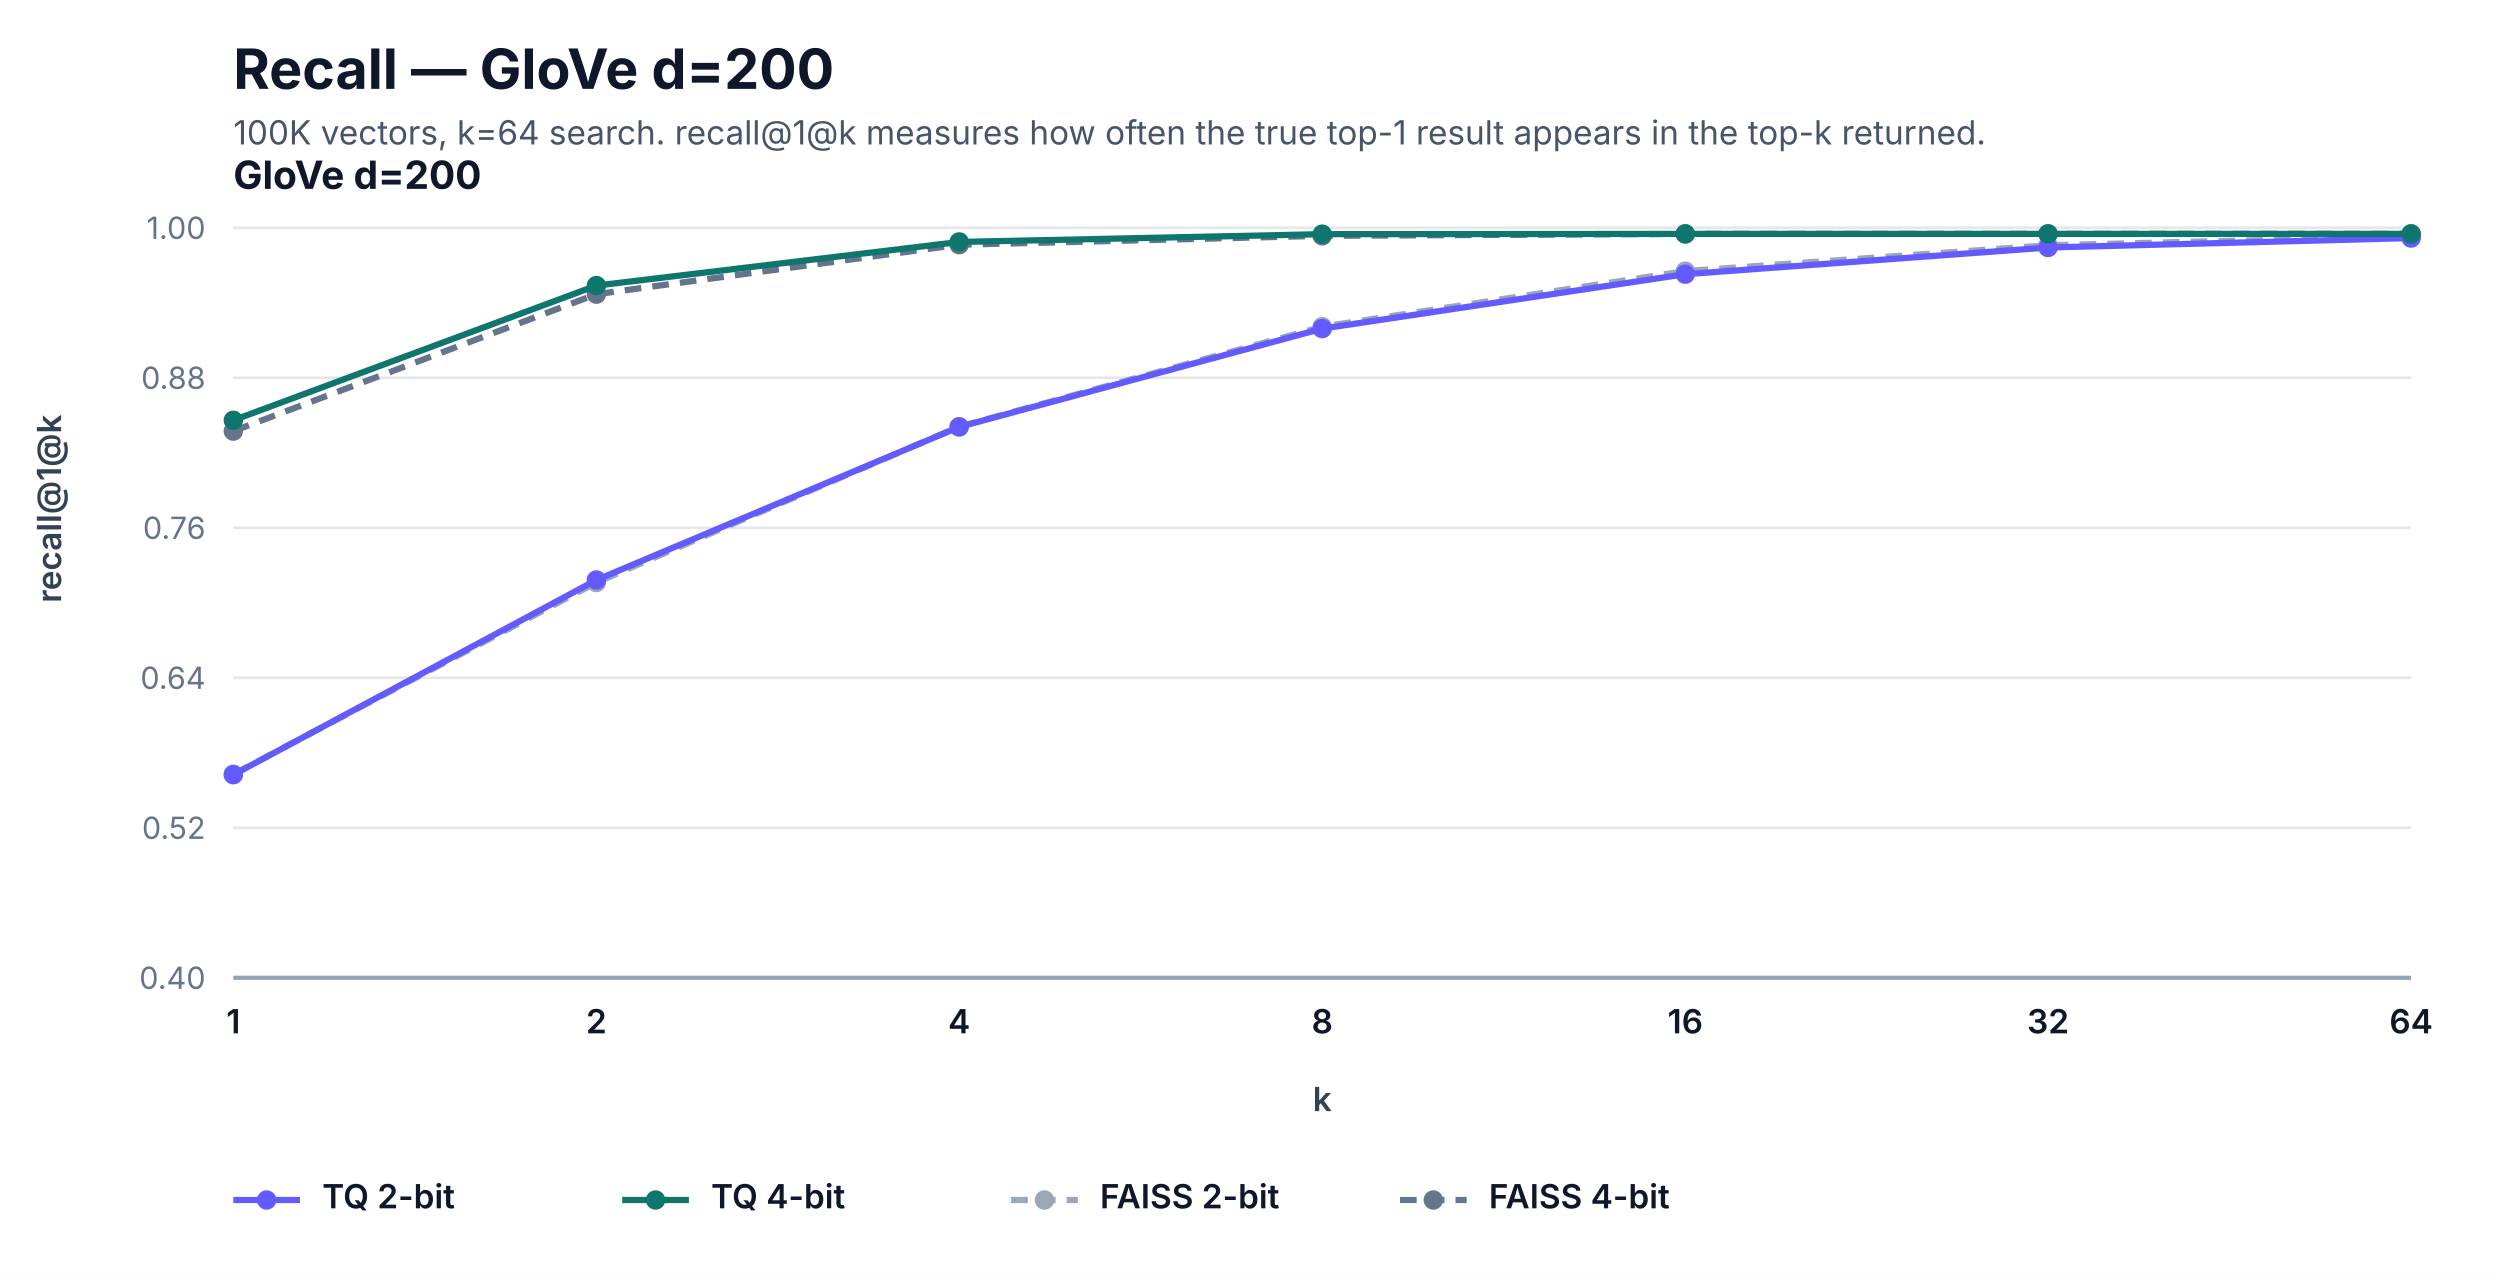
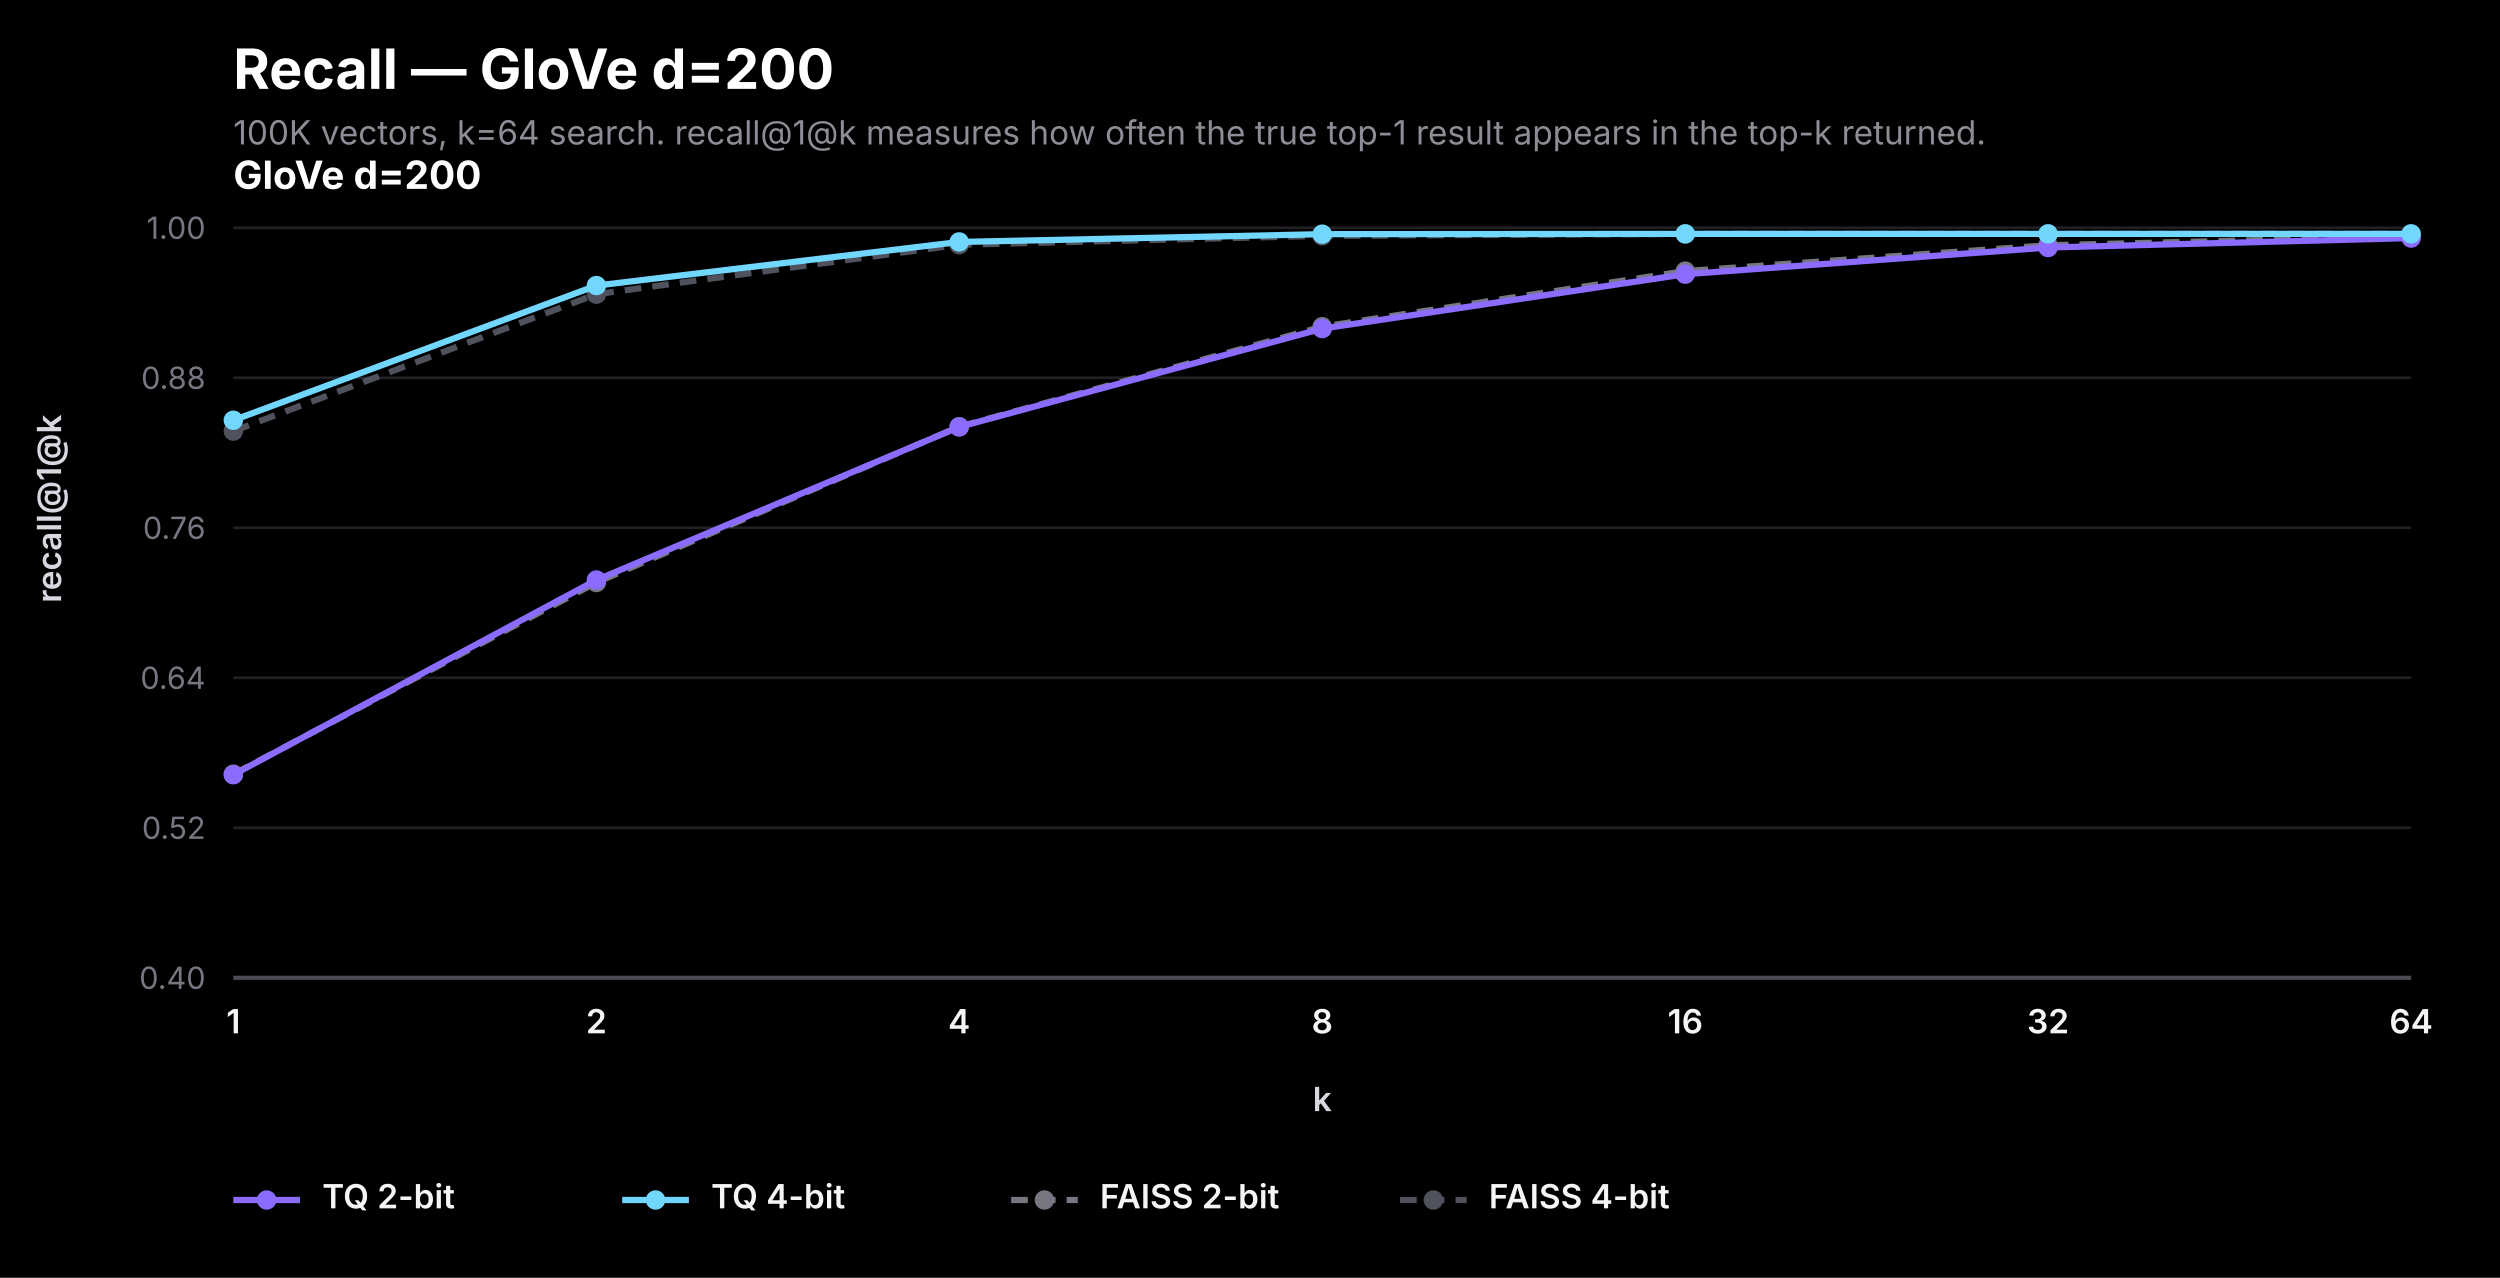
<svg xmlns="http://www.w3.org/2000/svg" width="900" height="460" viewBox="0 0 900 460" role="img" aria-label="Recall — GloVe d=200">
  <style>
-   .title { font: 700 20px -apple-system, BlinkMacSystemFont, "Segoe UI", sans-serif; fill: #0f172a; }
-   .subtitle { font: 400 12px -apple-system, BlinkMacSystemFont, "Segoe UI", sans-serif; fill: #475569; }
-   .panel { font: 700 14px -apple-system, BlinkMacSystemFont, "Segoe UI", sans-serif; fill: #0f172a; }
-   .label { font: 600 12px -apple-system, BlinkMacSystemFont, "Segoe UI", sans-serif; fill: #0f172a; }
-   .secondary { font: 400 11px -apple-system, BlinkMacSystemFont, "Segoe UI", sans-serif; fill: #475569; }
-   .tick { font: 400 11px -apple-system, BlinkMacSystemFont, "Segoe UI", sans-serif; fill: #64748b; }
-   .value { font: 700 11px -apple-system, BlinkMacSystemFont, "Segoe UI", sans-serif; fill: #0f172a; }
-   .value-accent { font: 700 11px -apple-system, BlinkMacSystemFont, "Segoe UI", sans-serif; fill: #4338ca; }
-   .axis { font: 600 12px -apple-system, BlinkMacSystemFont, "Segoe UI", sans-serif; fill: #334155; }
-   .legend { font: 600 12px -apple-system, BlinkMacSystemFont, "Segoe UI", sans-serif; fill: #0f172a; }
+   text { font-family: -apple-system, BlinkMacSystemFont, "Segoe UI", sans-serif; }
+   .title { font: 700 20px -apple-system, BlinkMacSystemFont, "Segoe UI", sans-serif; fill: #ffffff; }
+   .subtitle { font: 400 12px -apple-system, BlinkMacSystemFont, "Segoe UI", sans-serif; fill: #8d8d96; }
+   .panel { font: 700 14px -apple-system, BlinkMacSystemFont, "Segoe UI", sans-serif; fill: #ffffff; }
+   .label { font: 600 12px -apple-system, BlinkMacSystemFont, "Segoe UI", sans-serif; fill: #f5f5f7; }
+   .secondary { font: 400 11px -apple-system, BlinkMacSystemFont, "Segoe UI", sans-serif; fill: #9c9ca6; }
+   .tick { font: 400 11px -apple-system, BlinkMacSystemFont, "Segoe UI", sans-serif; fill: #777782; }
+   .value { font: 700 11px -apple-system, BlinkMacSystemFont, "Segoe UI", sans-serif; fill: #f5f5f7; }
+   .value-accent { font: 700 11px -apple-system, BlinkMacSystemFont, "Segoe UI", sans-serif; fill: #d8d0ff; }
+   .axis { font: 600 12px -apple-system, BlinkMacSystemFont, "Segoe UI", sans-serif; fill: #d7d7df; }
+   .legend { font: 600 12px -apple-system, BlinkMacSystemFont, "Segoe UI", sans-serif; fill: #f5f5f7; }
</style>
-   <rect width="100%" height="100%" fill="#ffffff" />
+   <rect width="100%" height="100%" fill="#000000" />
  <text x="84" y="32" class="title">Recall — GloVe d=200</text>
  <text x="84" y="52" class="subtitle">100K vectors, k=64 search. recall@1@k measures how often the true top-1 result appears in the top-k returned.</text>
-   <line x1="84" y1="352.0" x2="868" y2="352.0" stroke="#e5e7eb" stroke-width="1" />
+   <line x1="84" y1="352.0" x2="868" y2="352.0" stroke="#202026" stroke-width="1" />
  <text x="74" y="356.0" text-anchor="end" class="tick">0.40</text>
-   <line x1="84" y1="298.0" x2="868" y2="298.0" stroke="#e5e7eb" stroke-width="1" />
+   <line x1="84" y1="298.0" x2="868" y2="298.0" stroke="#202026" stroke-width="1" />
  <text x="74" y="302.0" text-anchor="end" class="tick">0.52</text>
-   <line x1="84" y1="244.0" x2="868" y2="244.0" stroke="#e5e7eb" stroke-width="1" />
+   <line x1="84" y1="244.0" x2="868" y2="244.0" stroke="#202026" stroke-width="1" />
  <text x="74" y="248.0" text-anchor="end" class="tick">0.64</text>
-   <line x1="84" y1="190.0" x2="868" y2="190.0" stroke="#e5e7eb" stroke-width="1" />
+   <line x1="84" y1="190.0" x2="868" y2="190.0" stroke="#202026" stroke-width="1" />
  <text x="74" y="194.0" text-anchor="end" class="tick">0.76</text>
-   <line x1="84" y1="136.0" x2="868" y2="136.0" stroke="#e5e7eb" stroke-width="1" />
+   <line x1="84" y1="136.0" x2="868" y2="136.0" stroke="#202026" stroke-width="1" />
  <text x="74" y="140.0" text-anchor="end" class="tick">0.88</text>
-   <line x1="84" y1="82.0" x2="868" y2="82.0" stroke="#e5e7eb" stroke-width="1" />
+   <line x1="84" y1="82.0" x2="868" y2="82.0" stroke="#202026" stroke-width="1" />
  <text x="74" y="86.0" text-anchor="end" class="tick">1.00</text>
-   <line x1="84" y1="352.0" x2="868" y2="352.0" stroke="#94a3b8" stroke-width="1.5" />
+   <line x1="84" y1="352.0" x2="868" y2="352.0" stroke="#4b4b56" stroke-width="1.5" />
  <text x="84" y="68" class="panel">GloVe d=200</text>
  <text x="84.0" y="372" text-anchor="middle" class="label">1</text>
  <text x="214.7" y="372" text-anchor="middle" class="label">2</text>
  <text x="345.3" y="372" text-anchor="middle" class="label">4</text>
  <text x="476.0" y="372" text-anchor="middle" class="label">8</text>
  <text x="606.7" y="372" text-anchor="middle" class="label">16</text>
  <text x="737.3" y="372" text-anchor="middle" class="label">32</text>
  <text x="868.0" y="372" text-anchor="middle" class="label">64</text>
-   <path d="M 84.0,278.7 L 214.7,209.7 L 345.3,153.6 L 476.0,117.6 L 606.7,97.6 L 737.3,88.3 L 868.0,85.1" fill="none" stroke="#9aa7b6" stroke-width="2.25" stroke-dasharray="6 4" />
-   <circle cx="84.0" cy="278.7" r="3.5" fill="#9aa7b6" />
-   <circle cx="214.7" cy="209.7" r="3.5" fill="#9aa7b6" />
-   <circle cx="345.3" cy="153.6" r="3.5" fill="#9aa7b6" />
-   <circle cx="476.0" cy="117.6" r="3.5" fill="#9aa7b6" />
-   <circle cx="606.7" cy="97.6" r="3.5" fill="#9aa7b6" />
-   <circle cx="737.3" cy="88.3" r="3.5" fill="#9aa7b6" />
-   <circle cx="868.0" cy="85.1" r="3.5" fill="#9aa7b6" />
-   <path d="M 84.0,155.2 L 214.7,105.9 L 345.3,88.1 L 476.0,84.9 L 606.7,84.2 L 737.3,84.2 L 868.0,84.2" fill="none" stroke="#64748b" stroke-width="2.25" stroke-dasharray="6 4" />
-   <circle cx="84.0" cy="155.2" r="3.5" fill="#64748b" />
-   <circle cx="214.7" cy="105.9" r="3.5" fill="#64748b" />
-   <circle cx="345.3" cy="88.1" r="3.5" fill="#64748b" />
-   <circle cx="476.0" cy="84.9" r="3.5" fill="#64748b" />
-   <circle cx="606.7" cy="84.2" r="3.5" fill="#64748b" />
-   <circle cx="737.3" cy="84.2" r="3.5" fill="#64748b" />
-   <circle cx="868.0" cy="84.2" r="3.5" fill="#64748b" />
-   <path d="M 84.0,278.9 L 214.7,208.8 L 345.3,153.7 L 476.0,118.3 L 606.7,98.7 L 737.3,89.1 L 868.0,85.7" fill="none" stroke="#635bff" stroke-width="2.25" />
-   <circle cx="84.0" cy="278.9" r="3.5" fill="#635bff" />
-   <circle cx="214.7" cy="208.8" r="3.5" fill="#635bff" />
-   <circle cx="345.3" cy="153.7" r="3.5" fill="#635bff" />
-   <circle cx="476.0" cy="118.3" r="3.5" fill="#635bff" />
-   <circle cx="606.7" cy="98.7" r="3.5" fill="#635bff" />
-   <circle cx="737.3" cy="89.1" r="3.5" fill="#635bff" />
-   <circle cx="868.0" cy="85.7" r="3.5" fill="#635bff" />
-   <path d="M 84.0,151.3 L 214.7,102.8 L 345.3,87.1 L 476.0,84.3 L 606.7,84.2 L 737.3,84.2 L 868.0,84.2" fill="none" stroke="#0f766e" stroke-width="2.25" />
-   <circle cx="84.0" cy="151.3" r="3.5" fill="#0f766e" />
-   <circle cx="214.7" cy="102.8" r="3.5" fill="#0f766e" />
-   <circle cx="345.3" cy="87.1" r="3.5" fill="#0f766e" />
-   <circle cx="476.0" cy="84.3" r="3.5" fill="#0f766e" />
-   <circle cx="606.7" cy="84.2" r="3.5" fill="#0f766e" />
-   <circle cx="737.3" cy="84.2" r="3.5" fill="#0f766e" />
-   <circle cx="868.0" cy="84.2" r="3.5" fill="#0f766e" />
+   <path d="M 84.0,278.7 L 214.7,209.7 L 345.3,153.6 L 476.0,117.6 L 606.7,97.6 L 737.3,88.3 L 868.0,85.1" fill="none" stroke="#777782" stroke-width="2.25" stroke-dasharray="6 4" />
+   <circle cx="84.0" cy="278.7" r="3.5" fill="#777782" />
+   <circle cx="214.7" cy="209.7" r="3.5" fill="#777782" />
+   <circle cx="345.3" cy="153.6" r="3.5" fill="#777782" />
+   <circle cx="476.0" cy="117.6" r="3.5" fill="#777782" />
+   <circle cx="606.7" cy="97.6" r="3.5" fill="#777782" />
+   <circle cx="737.3" cy="88.3" r="3.5" fill="#777782" />
+   <circle cx="868.0" cy="85.1" r="3.5" fill="#777782" />
+   <path d="M 84.0,155.2 L 214.7,105.9 L 345.3,88.1 L 476.0,84.9 L 606.7,84.2 L 737.3,84.2 L 868.0,84.2" fill="none" stroke="#4f515c" stroke-width="2.25" stroke-dasharray="6 4" />
+   <circle cx="84.0" cy="155.2" r="3.5" fill="#4f515c" />
+   <circle cx="214.7" cy="105.9" r="3.5" fill="#4f515c" />
+   <circle cx="345.3" cy="88.1" r="3.5" fill="#4f515c" />
+   <circle cx="476.0" cy="84.9" r="3.5" fill="#4f515c" />
+   <circle cx="606.7" cy="84.2" r="3.5" fill="#4f515c" />
+   <circle cx="737.3" cy="84.2" r="3.5" fill="#4f515c" />
+   <circle cx="868.0" cy="84.2" r="3.5" fill="#4f515c" />
+   <path d="M 84.0,278.9 L 214.7,208.8 L 345.3,153.7 L 476.0,118.3 L 606.7,98.7 L 737.3,89.1 L 868.0,85.7" fill="none" stroke="#8b6cff" stroke-width="2.25" />
+   <circle cx="84.0" cy="278.9" r="3.5" fill="#8b6cff" />
+   <circle cx="214.7" cy="208.8" r="3.5" fill="#8b6cff" />
+   <circle cx="345.3" cy="153.7" r="3.5" fill="#8b6cff" />
+   <circle cx="476.0" cy="118.3" r="3.5" fill="#8b6cff" />
+   <circle cx="606.7" cy="98.7" r="3.5" fill="#8b6cff" />
+   <circle cx="737.3" cy="89.1" r="3.5" fill="#8b6cff" />
+   <circle cx="868.0" cy="85.7" r="3.5" fill="#8b6cff" />
+   <path d="M 84.0,151.3 L 214.7,102.8 L 345.3,87.1 L 476.0,84.3 L 606.7,84.2 L 737.3,84.2 L 868.0,84.2" fill="none" stroke="#72d7ff" stroke-width="2.25" />
+   <circle cx="84.0" cy="151.3" r="3.5" fill="#72d7ff" />
+   <circle cx="214.7" cy="102.8" r="3.5" fill="#72d7ff" />
+   <circle cx="345.3" cy="87.1" r="3.5" fill="#72d7ff" />
+   <circle cx="476.0" cy="84.3" r="3.5" fill="#72d7ff" />
+   <circle cx="606.7" cy="84.2" r="3.5" fill="#72d7ff" />
+   <circle cx="737.3" cy="84.2" r="3.5" fill="#72d7ff" />
+   <circle cx="868.0" cy="84.2" r="3.5" fill="#72d7ff" />
  <text x="22" y="217.0" transform="rotate(-90, 22, 217.0)" class="axis">recall@1@k</text>
  <text x="476.0" y="400" text-anchor="middle" class="axis">k</text>
-   <line x1="84" y1="432" x2="108" y2="432" stroke="#635bff" stroke-width="2.25" />
-   <circle cx="96" cy="432" r="3.5" fill="#635bff" />
+   <line x1="84" y1="432" x2="108" y2="432" stroke="#8b6cff" stroke-width="2.25" />
+   <circle cx="96" cy="432" r="3.5" fill="#8b6cff" />
  <text x="116" y="435" class="legend">TQ 2-bit</text>
-   <line x1="224" y1="432" x2="248" y2="432" stroke="#0f766e" stroke-width="2.25" />
-   <circle cx="236" cy="432" r="3.5" fill="#0f766e" />
+   <line x1="224" y1="432" x2="248" y2="432" stroke="#72d7ff" stroke-width="2.25" />
+   <circle cx="236" cy="432" r="3.5" fill="#72d7ff" />
  <text x="256" y="435" class="legend">TQ 4-bit</text>
-   <line x1="364" y1="432" x2="388" y2="432" stroke="#9aa7b6" stroke-width="2.25" stroke-dasharray="6 4" />
-   <circle cx="376" cy="432" r="3.5" fill="#9aa7b6" />
+   <line x1="364" y1="432" x2="388" y2="432" stroke="#777782" stroke-width="2.25" stroke-dasharray="6 4" />
+   <circle cx="376" cy="432" r="3.5" fill="#777782" />
  <text x="396" y="435" class="legend">FAISS 2-bit</text>
-   <line x1="504" y1="432" x2="528" y2="432" stroke="#64748b" stroke-width="2.25" stroke-dasharray="6 4" />
-   <circle cx="516" cy="432" r="3.5" fill="#64748b" />
+   <line x1="504" y1="432" x2="528" y2="432" stroke="#4f515c" stroke-width="2.25" stroke-dasharray="6 4" />
+   <circle cx="516" cy="432" r="3.5" fill="#4f515c" />
  <text x="536" y="435" class="legend">FAISS 4-bit</text>
</svg>
